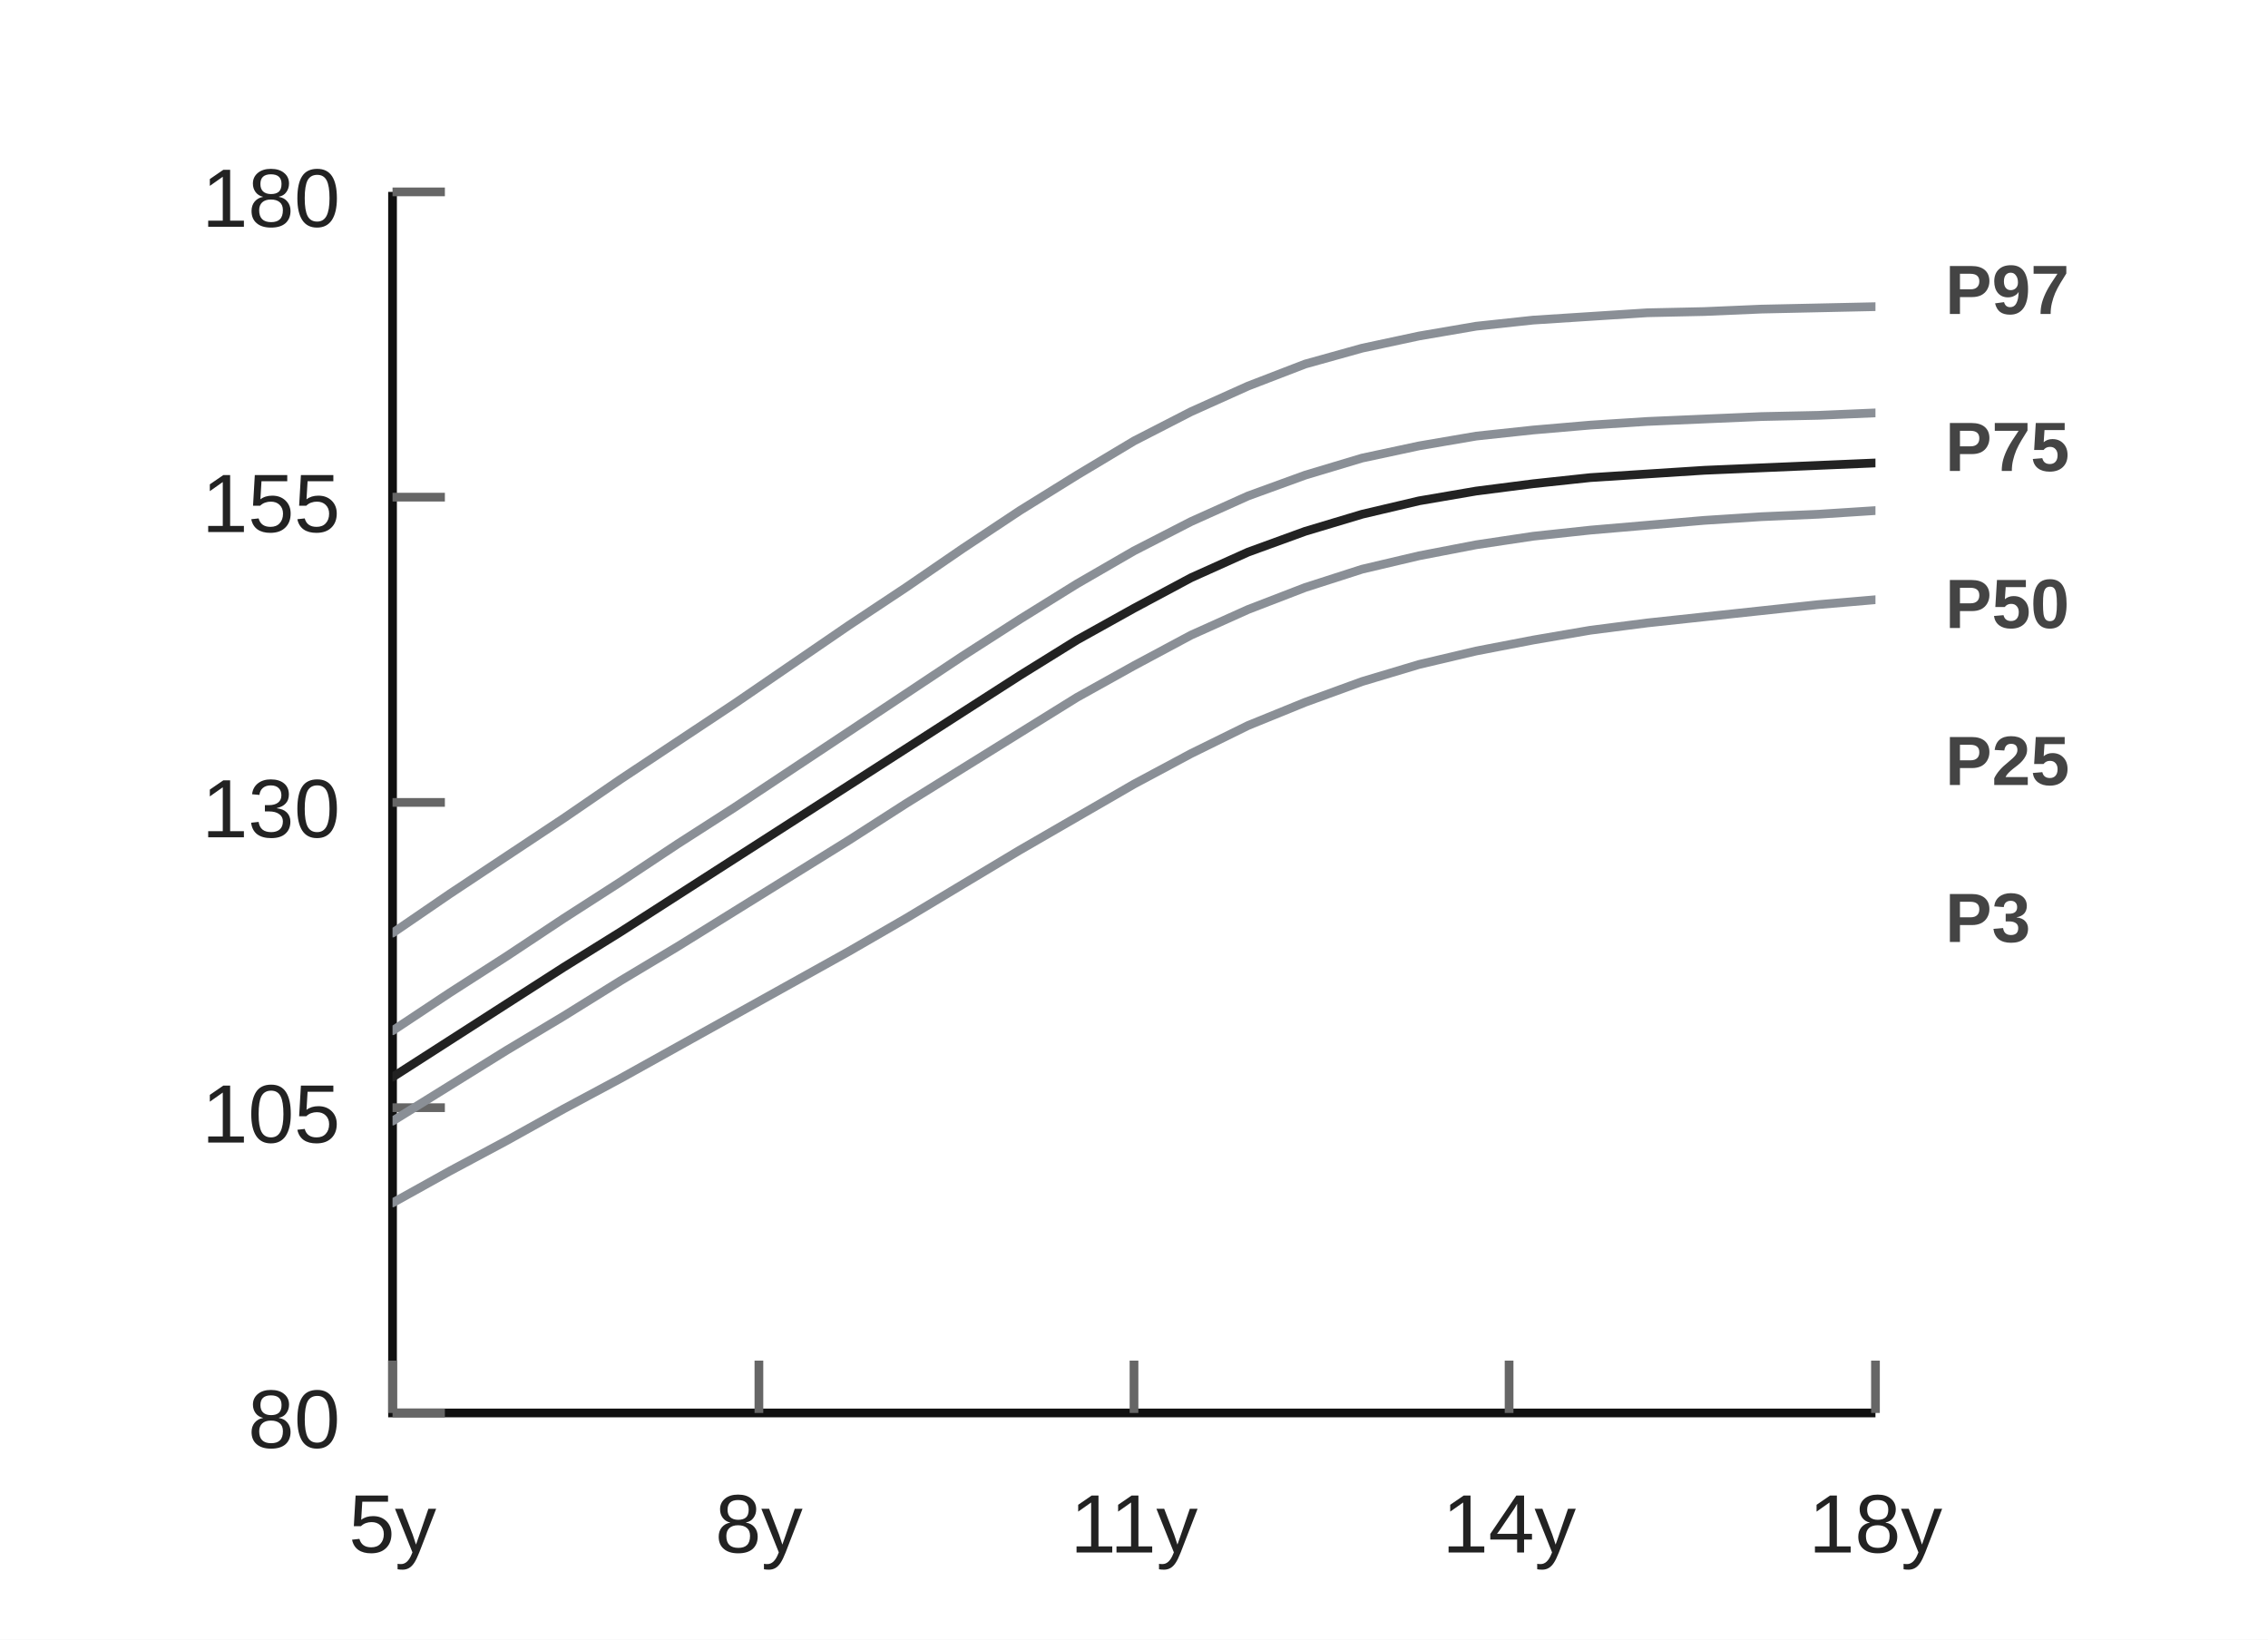
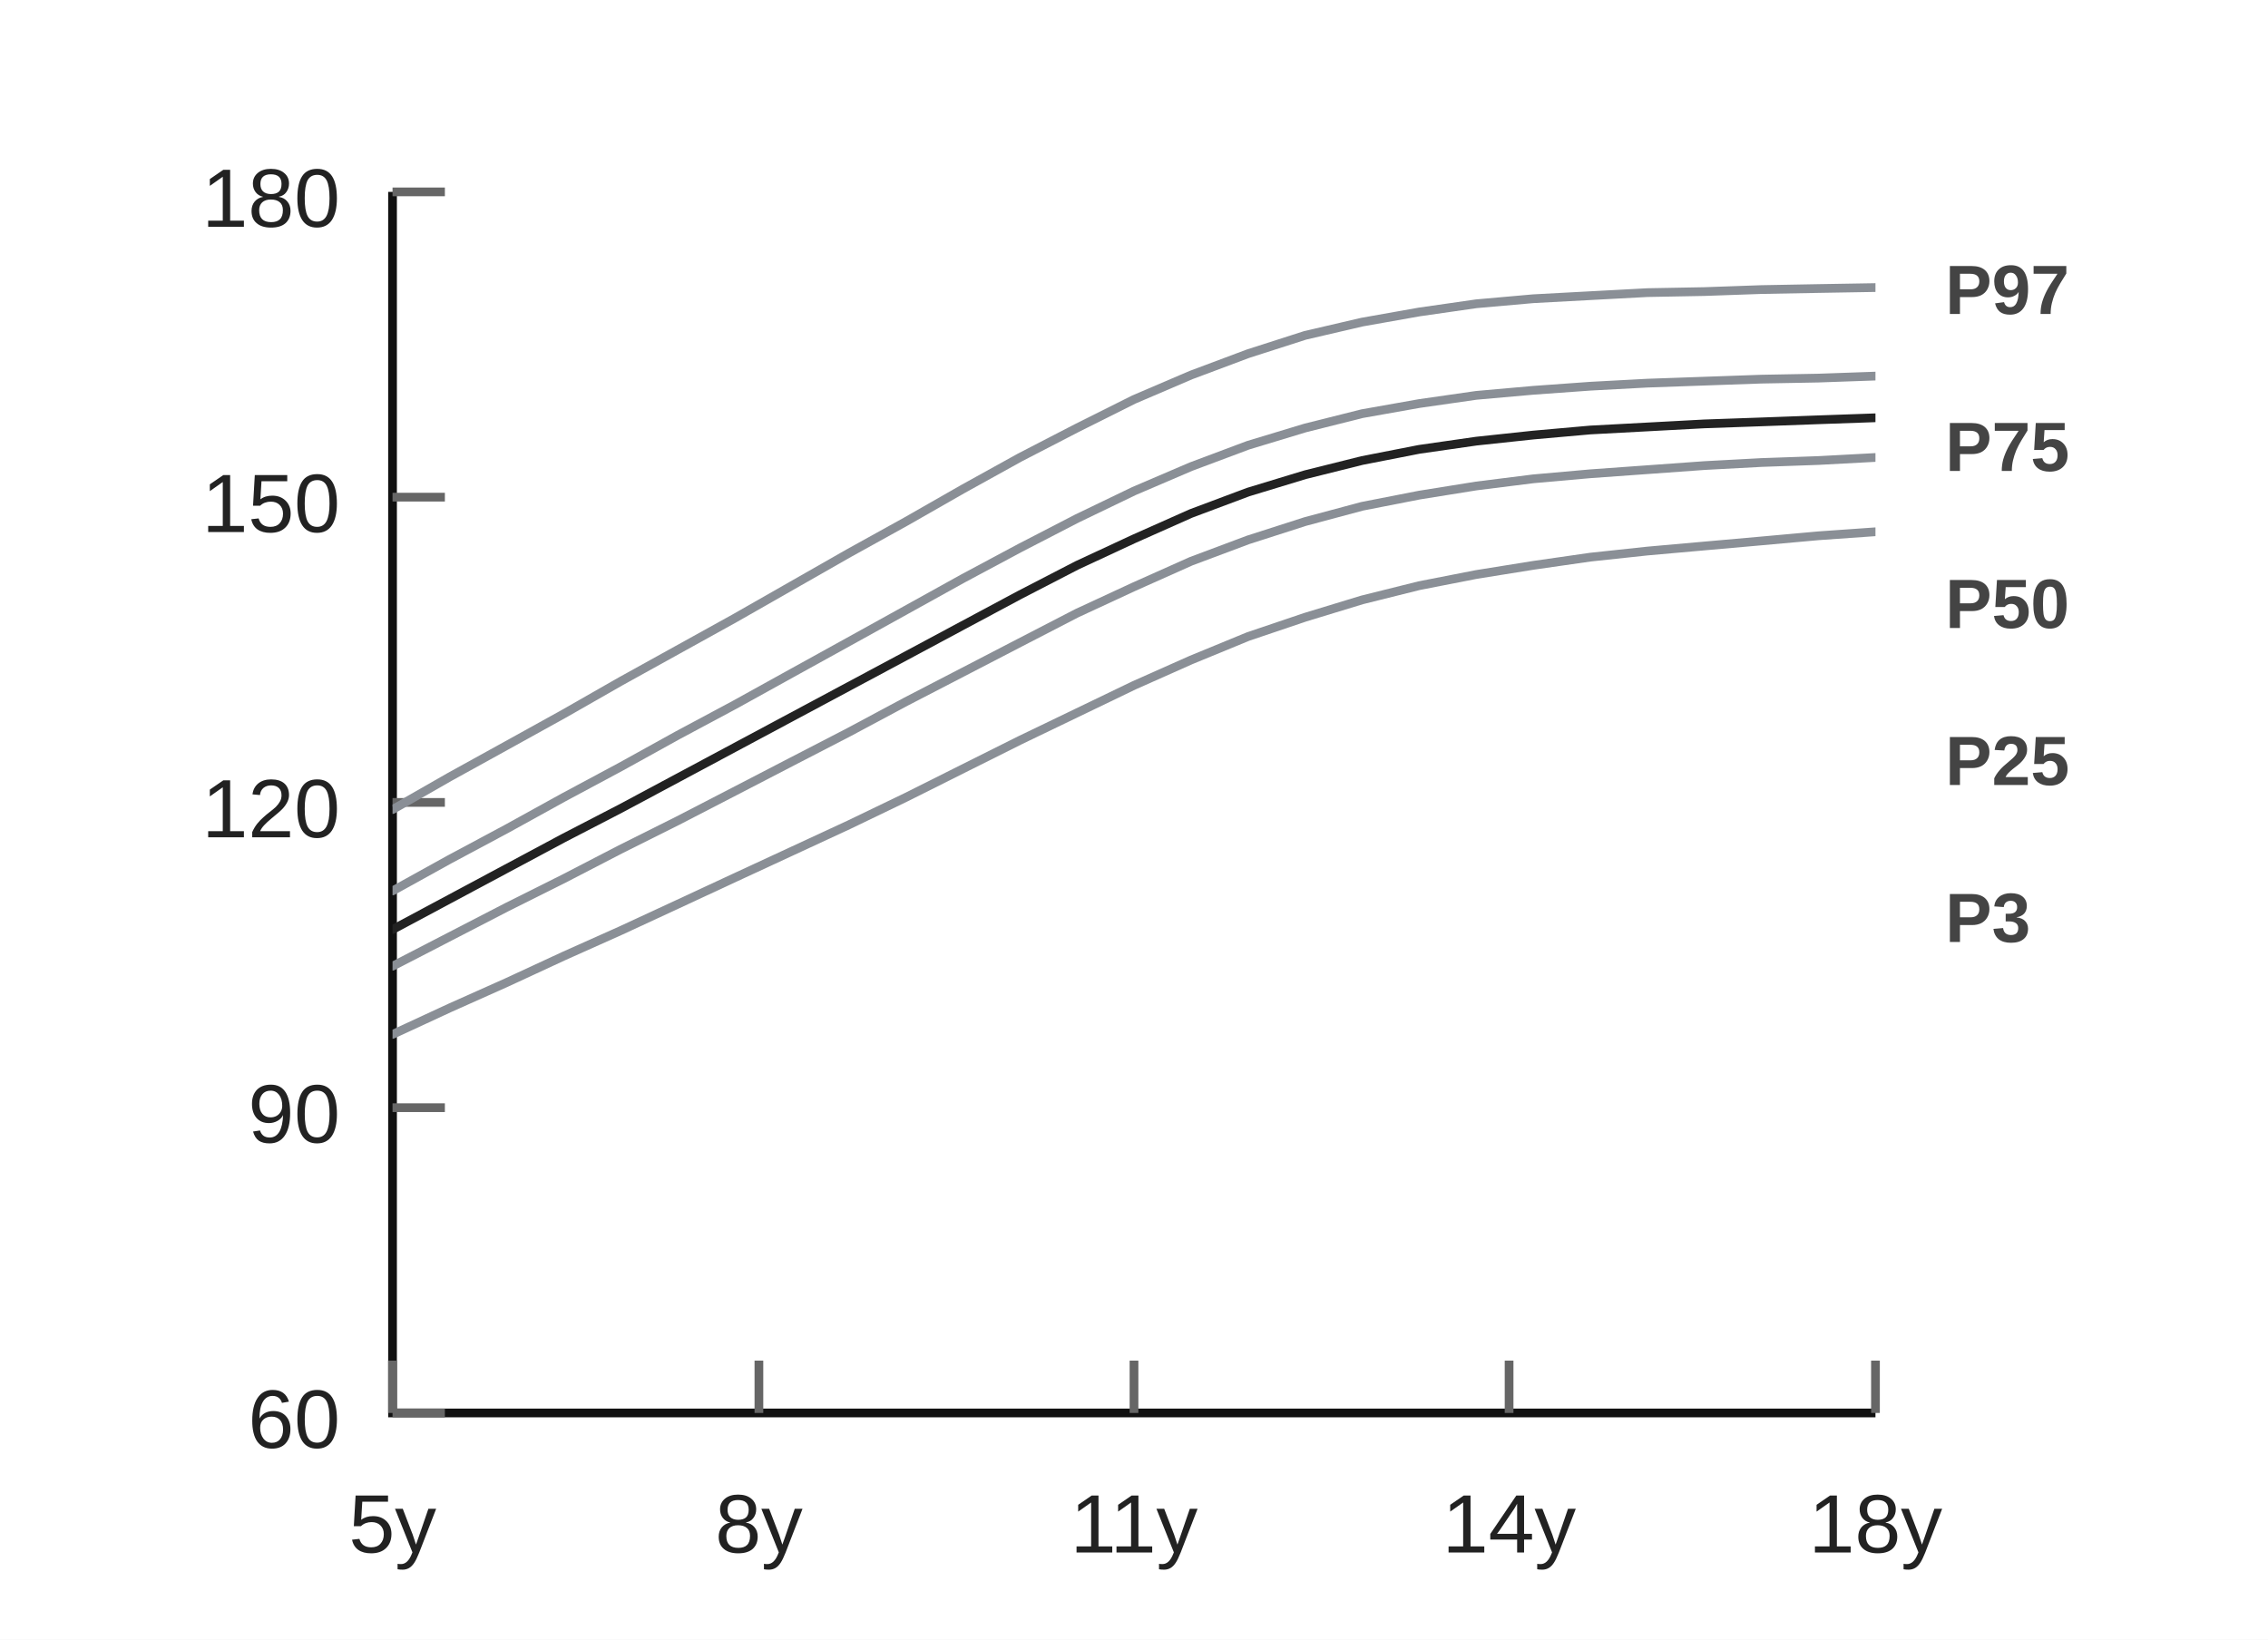
<svg xmlns="http://www.w3.org/2000/svg" viewBox="0 0 260 188" role="img" aria-label="IAP Girls Height 5-18 years">
  <style>
    .axis { stroke: #111; stroke-width: 1; fill: none; }
    .tick { stroke: #666; stroke-width: 1; }
    .label { fill: #222; font: 9.5px Arial, sans-serif; text-anchor: middle; }
    .ylabel { fill: #222; font: 9.5px Arial, sans-serif; text-anchor: end; }
    .curve { fill: none; stroke: #8a8f96; stroke-width: 1; stroke-linecap: round; }
    .median { fill: none; stroke: #222; stroke-width: 1; stroke-linecap: round; }
    .percentile { fill: #444; font: 700 8px Arial, sans-serif; }
  </style>
  <rect x="0" y="0" width="260" height="188" fill="#fff" />
  <defs>
    <clipPath id="clip-girls-height-5-18-minimal-svg-0">
      <rect x="45" y="22" width="170" height="140" />
    </clipPath>
  </defs>
  <path class="axis" d="M45 22 V162 H215" />
  <path class="tick" d="M45 162 V156" />
  <text class="label" x="45" y="178">5y</text>
  <path class="tick" d="M87 162 V156" />
  <text class="label" x="87" y="178">8y</text>
  <path class="tick" d="M130 162 V156" />
  <text class="label" x="130" y="178">11y</text>
  <path class="tick" d="M173 162 V156" />
  <text class="label" x="173" y="178">14y</text>
  <path class="tick" d="M215 162 V156" />
  <text class="label" x="215" y="178">18y</text>
  <path class="tick" d="M45 22 H51" />
  <text class="ylabel" x="39" y="26">180</text>
  <path class="tick" d="M45 57 H51" />
-   <text class="ylabel" x="39" y="61">155</text>
+   <text class="ylabel" x="39" y="61">150</text>
  <path class="tick" d="M45 92 H51" />
-   <text class="ylabel" x="39" y="96">130</text>
+   <text class="ylabel" x="39" y="96">120</text>
  <path class="tick" d="M45 127 H51" />
-   <text class="ylabel" x="39" y="131">105</text>
+   <text class="ylabel" x="39" y="131">90</text>
  <path class="tick" d="M45 162 H51" />
-   <text class="ylabel" x="39" y="166">80</text>
+   <text class="ylabel" x="39" y="166">60</text>
  <g clip-path="url(#clip-girls-height-5-18-minimal-svg-0)">
-     <path class="curve" d="M45.00 106.98 L51.54 102.50 L58.08 98.16 L64.62 93.82 L71.15 89.34 L77.69 85.00 L84.23 80.66 L90.77 76.18 L97.31 71.70 L103.85 67.36 L110.38 62.88 L116.92 58.54 L123.46 54.48 L130.00 50.56 L136.54 47.20 L143.08 44.26 L149.62 41.74 L156.15 39.92 L162.69 38.52 L169.23 37.40 L175.77 36.70 L182.31 36.28 L188.85 35.86 L195.38 35.72 L201.92 35.44 L208.46 35.30 L215.00 35.16" />
-     <path class="curve" d="M45.00 118.18 L51.54 113.84 L58.08 109.64 L64.62 105.30 L71.15 101.10 L77.69 96.76 L84.23 92.56 L90.77 88.22 L97.31 83.88 L103.85 79.54 L110.38 75.20 L116.92 71.00 L123.46 66.94 L130.00 63.16 L136.54 59.80 L143.08 56.86 L149.62 54.48 L156.15 52.52 L162.69 51.12 L169.23 50.00 L175.77 49.30 L182.31 48.74 L188.85 48.32 L195.38 48.04 L201.92 47.76 L208.46 47.62 L215.00 47.34" />
-     <path class="median" d="M45.00 123.50 L51.54 119.30 L58.08 115.10 L64.62 110.90 L71.15 106.84 L77.69 102.64 L84.23 98.44 L90.77 94.24 L97.31 90.04 L103.85 85.84 L110.38 81.64 L116.92 77.44 L123.46 73.38 L130.00 69.74 L136.54 66.24 L143.08 63.30 L149.62 60.92 L156.15 58.96 L162.69 57.42 L169.23 56.30 L175.77 55.46 L182.31 54.76 L188.85 54.34 L195.38 53.92 L201.92 53.64 L208.46 53.36 L215.00 53.08" />
-     <path class="curve" d="M45.00 128.54 L51.54 124.48 L58.08 120.42 L64.62 116.50 L71.15 112.44 L77.69 108.52 L84.23 104.46 L90.77 100.40 L97.31 96.34 L103.85 92.14 L110.38 88.08 L116.92 84.02 L123.46 79.96 L130.00 76.32 L136.54 72.82 L143.08 69.88 L149.62 67.36 L156.15 65.26 L162.69 63.72 L169.23 62.46 L175.77 61.48 L182.31 60.78 L188.85 60.22 L195.38 59.66 L201.92 59.24 L208.46 58.96 L215.00 58.54" />
-     <path class="curve" d="M45.00 137.92 L51.54 134.28 L58.08 130.78 L64.62 127.14 L71.15 123.64 L77.69 120.00 L84.23 116.36 L90.77 112.72 L97.31 109.08 L103.85 105.30 L110.38 101.38 L116.92 97.46 L123.46 93.68 L130.00 89.90 L136.54 86.40 L143.08 83.18 L149.62 80.52 L156.15 78.14 L162.69 76.18 L169.23 74.64 L175.77 73.38 L182.31 72.26 L188.85 71.42 L195.38 70.72 L201.92 70.02 L208.46 69.32 L215.00 68.76" />
+     <path class="curve" d="M45.00 92.82 L51.54 89.08 L58.08 85.47 L64.62 81.85 L71.15 78.12 L77.69 74.50 L84.23 70.88 L90.77 67.15 L97.31 63.42 L103.85 59.80 L110.38 56.07 L116.92 52.45 L123.46 49.07 L130.00 45.80 L136.54 43.00 L143.08 40.55 L149.62 38.45 L156.15 36.93 L162.69 35.77 L169.23 34.83 L175.77 34.25 L182.31 33.90 L188.85 33.55 L195.38 33.43 L201.92 33.20 L208.46 33.08 L215.00 32.97" />
+     <path class="curve" d="M45.00 102.15 L51.54 98.53 L58.08 95.03 L64.62 91.42 L71.15 87.92 L77.69 84.30 L84.23 80.80 L90.77 77.18 L97.31 73.57 L103.85 69.95 L110.38 66.33 L116.92 62.83 L123.46 59.45 L130.00 56.30 L136.54 53.50 L143.08 51.05 L149.62 49.07 L156.15 47.43 L162.69 46.27 L169.23 45.33 L175.77 44.75 L182.31 44.28 L188.85 43.93 L195.38 43.70 L201.92 43.47 L208.46 43.35 L215.00 43.12" />
+     <path class="median" d="M45.00 106.58 L51.54 103.08 L58.08 99.58 L64.62 96.08 L71.15 92.70 L77.69 89.20 L84.23 85.70 L90.77 82.20 L97.31 78.70 L103.85 75.20 L110.38 71.70 L116.92 68.20 L123.46 64.82 L130.00 61.78 L136.54 58.87 L143.08 56.42 L149.62 54.43 L156.15 52.80 L162.69 51.52 L169.23 50.58 L175.77 49.88 L182.31 49.30 L188.85 48.95 L195.38 48.60 L201.92 48.37 L208.46 48.13 L215.00 47.90" />
+     <path class="curve" d="M45.00 110.78 L51.54 107.40 L58.08 104.02 L64.62 100.75 L71.15 97.37 L77.69 94.10 L84.23 90.72 L90.77 87.33 L97.31 83.95 L103.85 80.45 L110.38 77.07 L116.92 73.68 L123.46 70.30 L130.00 67.27 L136.54 64.35 L143.08 61.90 L149.62 59.80 L156.15 58.05 L162.69 56.77 L169.23 55.72 L175.77 54.90 L182.31 54.32 L188.85 53.85 L195.38 53.38 L201.92 53.03 L208.46 52.80 L215.00 52.45" />
+     <path class="curve" d="M45.00 118.60 L51.54 115.57 L58.08 112.65 L64.62 109.62 L71.15 106.70 L77.69 103.67 L84.23 100.63 L90.77 97.60 L97.31 94.57 L103.85 91.42 L110.38 88.15 L116.92 84.88 L123.46 81.73 L130.00 78.58 L136.54 75.67 L143.08 72.98 L149.62 70.77 L156.15 68.78 L162.69 67.15 L169.23 65.87 L175.77 64.82 L182.31 63.88 L188.85 63.18 L195.38 62.60 L201.92 62.02 L208.46 61.43 L215.00 60.97" />
  </g>
  <text class="percentile" x="223" y="36">P97</text>
  <text class="percentile" x="223" y="54">P75</text>
  <text class="percentile" x="223" y="72">P50</text>
  <text class="percentile" x="223" y="90">P25</text>
  <text class="percentile" x="223" y="108">P3</text>
</svg>
